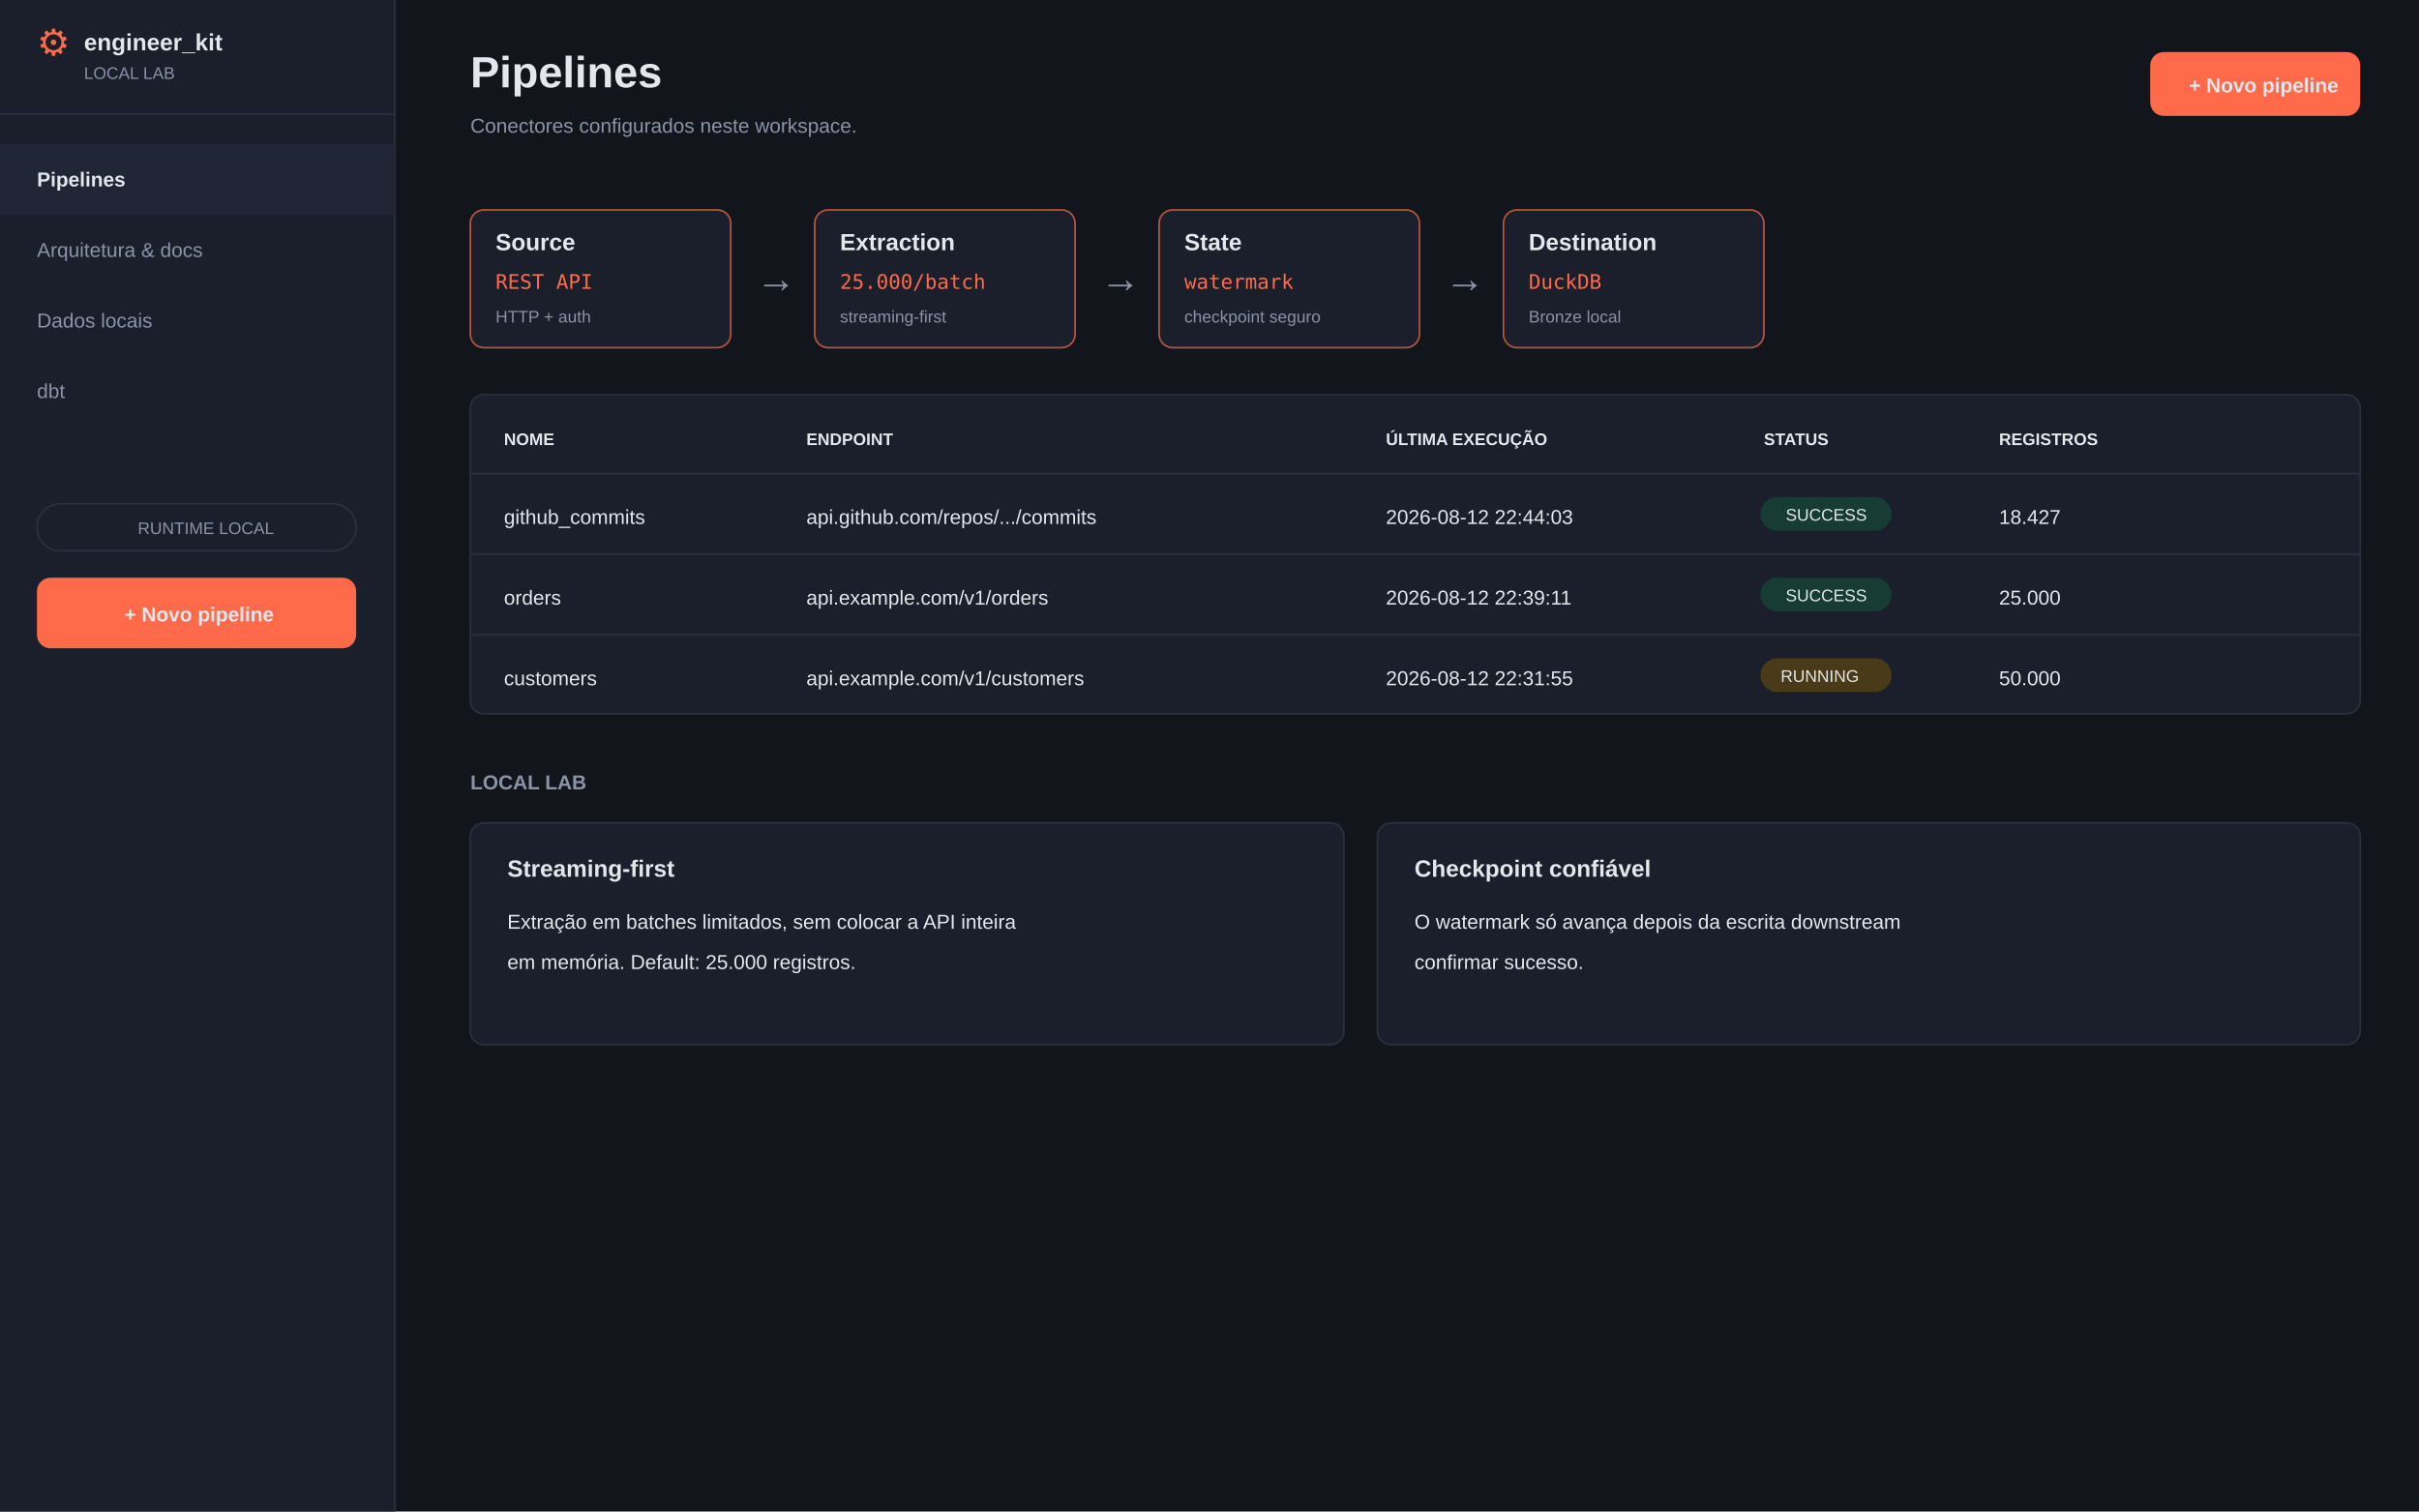
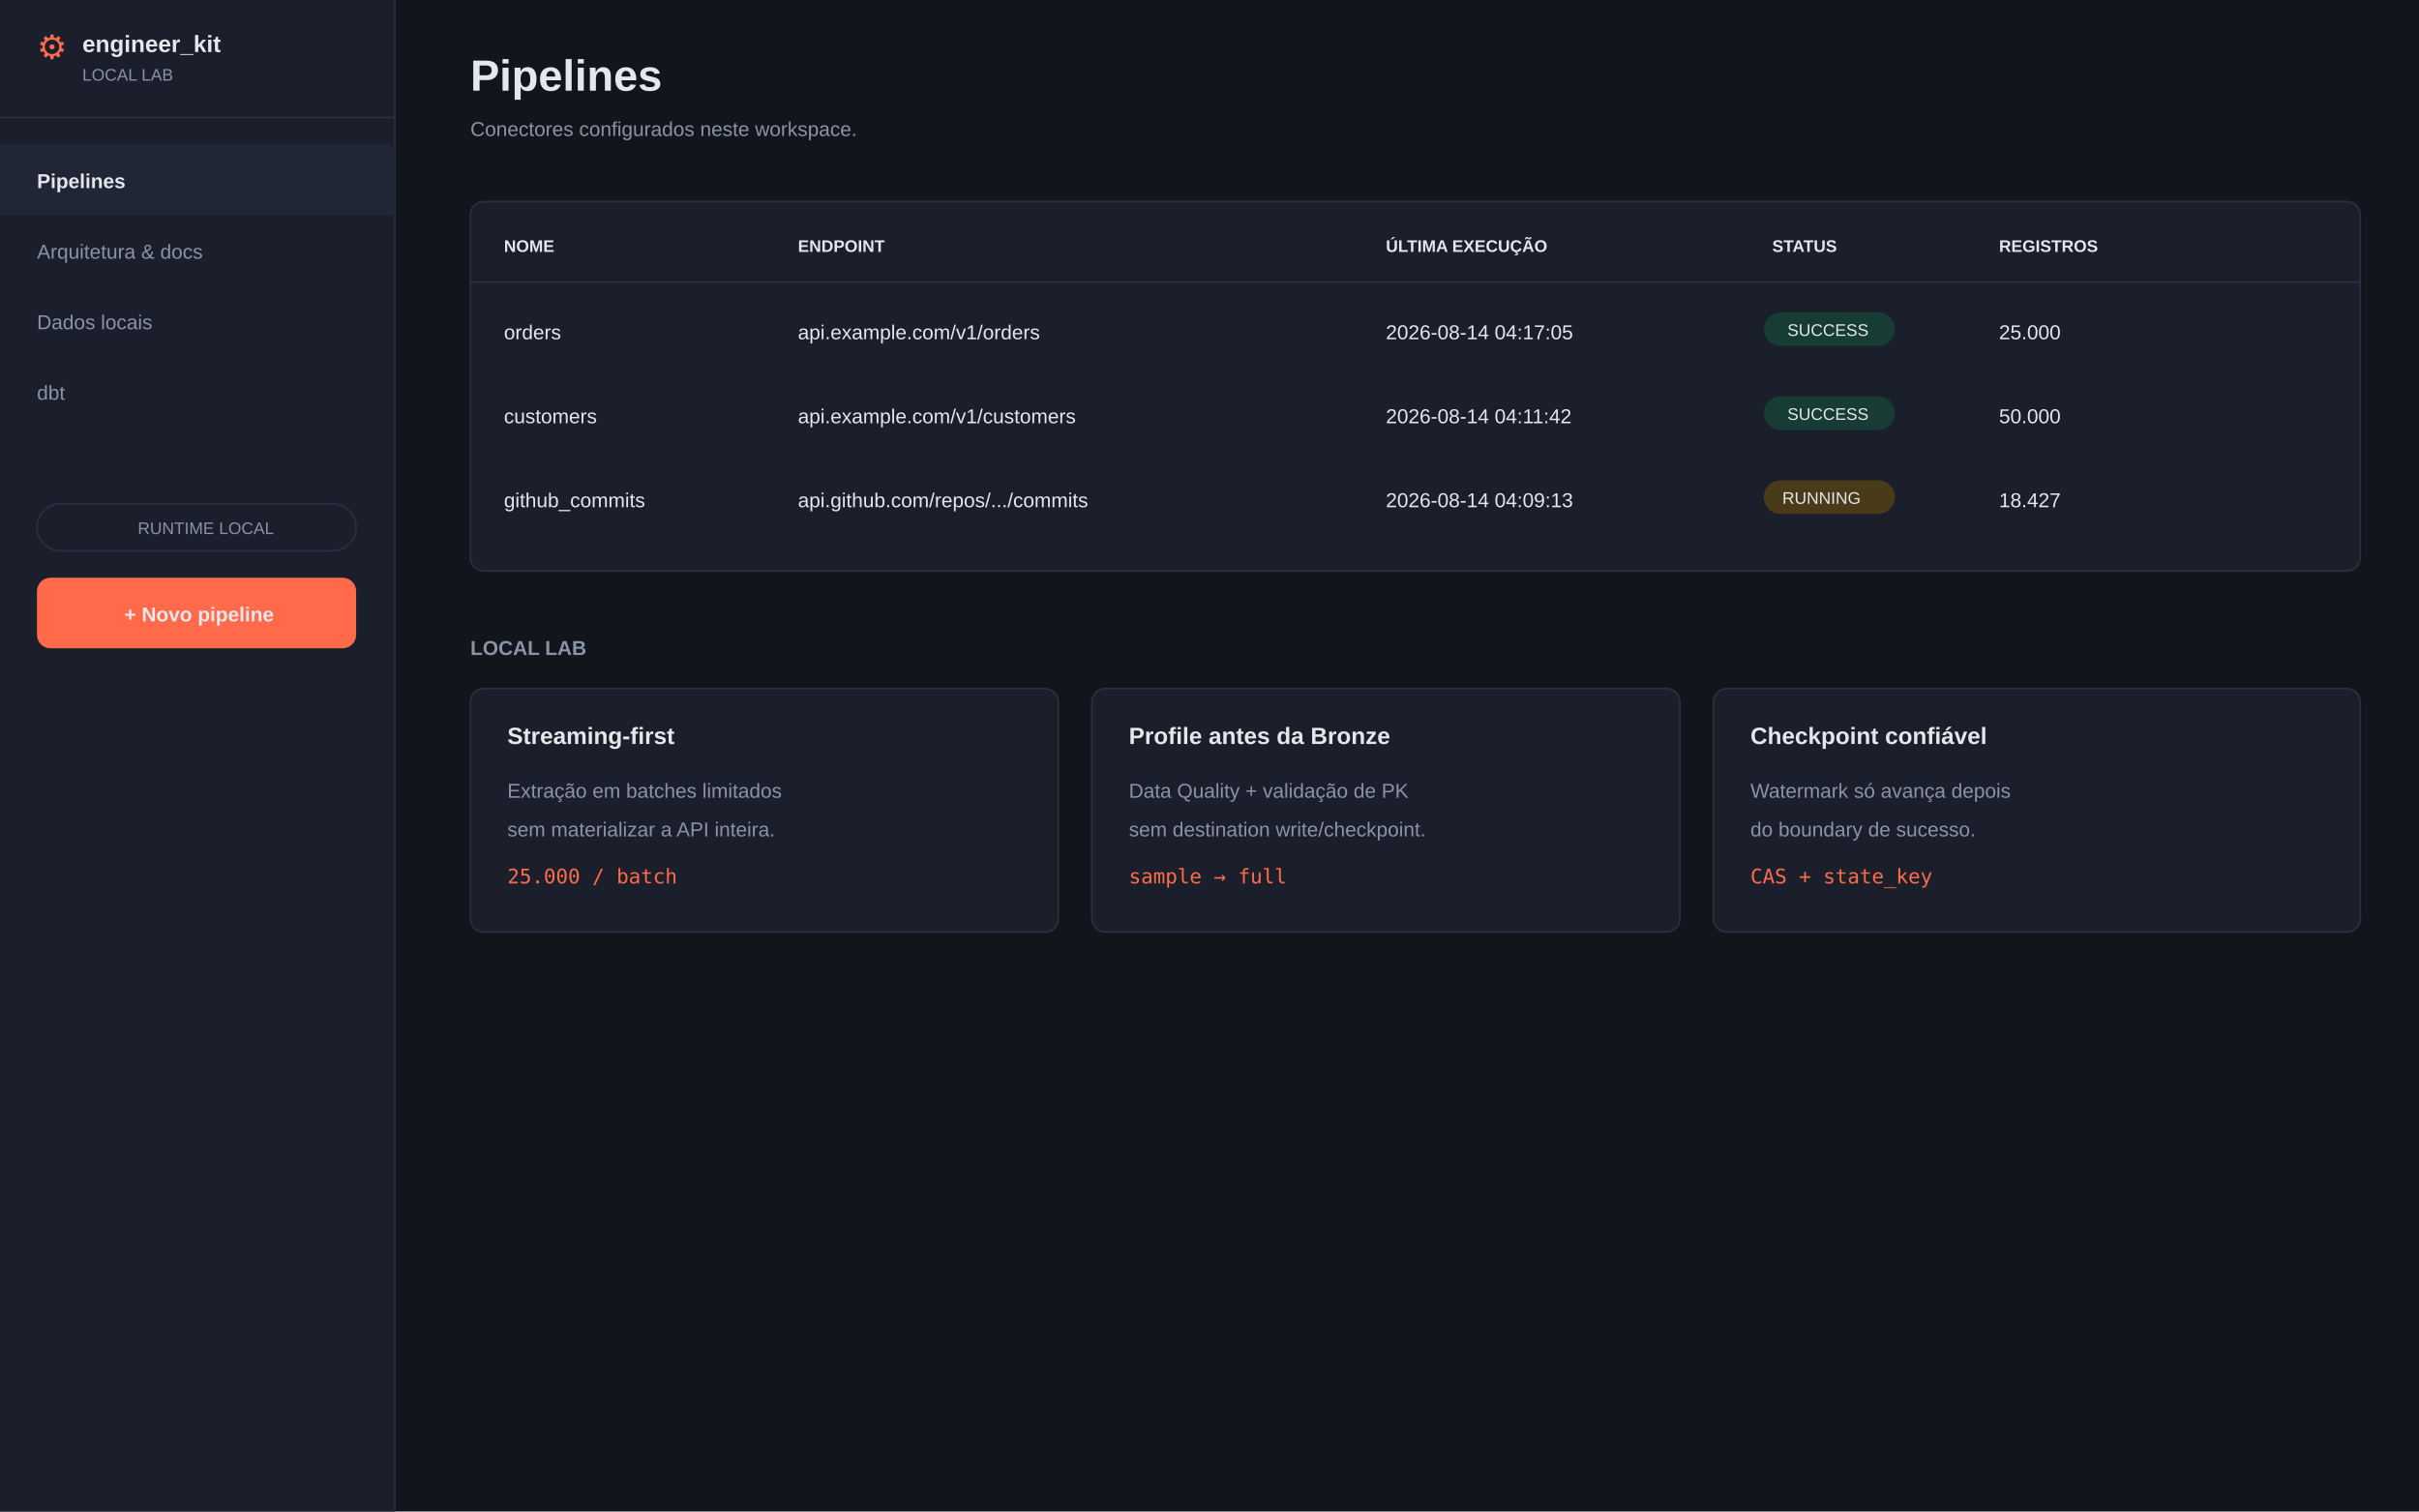
<svg xmlns="http://www.w3.org/2000/svg" width="1440" height="900" viewBox="0 0 1440 900">
  <rect width="1440" height="900" fill="#12151c" />
  <rect width="235" height="900" fill="#1a1f2b" />
-   <line x1="235" y1="0" x2="235" y2="900" stroke="#2a3040" />
-   <text x="22" y="33" class="accent" font-size="22">⚙</text>
-   <text x="50" y="30" class="h">engineer_kit</text>
-   <text x="50" y="47" class="tiny dim">LOCAL LAB</text>
-   <line x1="0" y1="68" x2="235" y2="68" stroke="#2a3040" />
+   <line x1="235" x2="235" y2="900" stroke="#2a3040" />
+   <style>text{font-family:-apple-system,BlinkMacSystemFont,"Segoe UI",Arial,sans-serif;fill:#e4e7ec}.dim{fill:#8b93a7}.accent{fill:#ff6b4a}.small{font-size:12px}.tiny{font-size:10px}.title{font-size:26px;font-weight:700}.h{font-size:14px;font-weight:700}.panel{fill:#1a1f2b;stroke:#2a3040}.line{stroke:#2a3040}.mono{font-family:Consolas,monospace}</style>
+   <text x="22" y="35" class="accent" font-size="20">⚙</text>
+   <text x="49" y="31" class="h">engineer_kit</text>
+   <text x="49" y="48" class="tiny dim">LOCAL LAB</text>
+   <line x1="0" x2="235" y1="70" y2="70" stroke="#2a3040" />
  <rect x="0" y="86" width="235" height="42" fill="#202635" />
-   <text x="22" y="111" class="small" font-weight="700">Pipelines</text>
-   <text x="22" y="153" class="small dim">Arquitetura &amp; docs</text>
-   <text x="22" y="195" class="small dim">Dados locais</text>
-   <text x="22" y="237" class="small dim">dbt</text>
+   <text x="22" y="112" class="small" font-weight="700">Pipelines</text>
+   <text x="22" y="154" class="small dim">Arquitetura &amp; docs</text>
+   <text x="22" y="196" class="small dim">Dados locais</text>
+   <text x="22" y="238" class="small dim">dbt</text>
  <rect x="22" y="300" width="190" height="28" rx="14" fill="none" stroke="#2a3040" />
  <text x="82" y="318" class="tiny dim">RUNTIME LOCAL</text>
  <rect x="22" y="344" width="190" height="42" rx="8" fill="#ff6b4a" />
  <text x="74" y="370" class="small" font-weight="700" fill="#fff">+ Novo pipeline</text>
-   <text x="280" y="52" class="title">Pipelines</text>
-   <text x="280" y="79" class="small dim">Conectores configurados neste workspace.</text>
-   <rect x="1280" y="31" width="125" height="38" rx="8" fill="#ff6b4a" />
-   <text x="1303" y="55" class="small" font-weight="700">+ Novo pipeline</text>
-   <g transform="translate(280,125)">
-     <rect class="node" width="155" height="82" rx="8" />
-     <text x="15" y="24" class="h">Source</text>
-     <text x="15" y="47" class="small mono accent">REST API</text>
-     <text x="15" y="67" class="tiny dim">HTTP + auth</text>
-     <text x="170" y="49" class="dim" font-size="24">→</text>
-     <g transform="translate(205,0)">
-       <rect class="node" width="155" height="82" rx="8" />
-       <text x="15" y="24" class="h">Extraction</text>
-       <text x="15" y="47" class="small mono accent">25.000/batch</text>
-       <text x="15" y="67" class="tiny dim">streaming-first</text>
-     </g>
-     <text x="375" y="49" class="dim" font-size="24">→</text>
-     <g transform="translate(410,0)">
-       <rect class="node" width="155" height="82" rx="8" />
-       <text x="15" y="24" class="h">State</text>
-       <text x="15" y="47" class="small mono accent">watermark</text>
-       <text x="15" y="67" class="tiny dim">checkpoint seguro</text>
-     </g>
-     <text x="580" y="49" class="dim" font-size="24">→</text>
-     <g transform="translate(615,0)">
-       <rect class="node" width="155" height="82" rx="8" />
-       <text x="15" y="24" class="h">Destination</text>
-       <text x="15" y="47" class="small mono accent">DuckDB</text>
-       <text x="15" y="67" class="tiny dim">Bronze local</text>
-     </g>
+   <text x="280" y="54" class="title">Pipelines</text>
+   <text x="280" y="81" class="small dim">Conectores configurados neste workspace.</text>
+   <rect x="280" y="120" width="1125" height="220" rx="8" class="panel" />
+   <g class="tiny dim" font-weight="700">
+     <text x="300" y="150">NOME</text>
+     <text x="475" y="150">ENDPOINT</text>
+     <text x="825" y="150">ÚLTIMA EXECUÇÃO</text>
+     <text x="1055" y="150">STATUS</text>
+     <text x="1190" y="150">REGISTROS</text>
  </g>
-   <rect x="280" y="235" width="1125" height="190" rx="8" class="panel" />
-   <g class="tiny dim" font-weight="700">
-     <text x="300" y="265">NOME</text>
-     <text x="480" y="265">ENDPOINT</text>
-     <text x="825" y="265">ÚLTIMA EXECUÇÃO</text>
-     <text x="1050" y="265">STATUS</text>
-     <text x="1190" y="265">REGISTROS</text>
-   </g>
-   <line x1="280" y1="282" x2="1405" y2="282" class="line" />
-   <line x1="280" y1="330" x2="1405" y2="330" class="line" />
-   <line x1="280" y1="378" x2="1405" y2="378" class="line" />
+   <line x1="280" y1="168" x2="1405" y2="168" class="line" />
  <g class="small">
-     <text x="300" y="312">github_commits</text>
-     <text x="480" y="312">api.github.com/repos/.../commits</text>
-     <text x="825" y="312">2026-08-12 22:44:03</text>
-     <text x="1190" y="312">18.427</text>
-     <text x="300" y="360">orders</text>
-     <text x="480" y="360">api.example.com/v1/orders</text>
-     <text x="825" y="360">2026-08-12 22:39:11</text>
-     <text x="1190" y="360">25.000</text>
-     <text x="300" y="408">customers</text>
-     <text x="480" y="408">api.example.com/v1/customers</text>
-     <text x="825" y="408">2026-08-12 22:31:55</text>
-     <text x="1190" y="408">50.000</text>
+     <text x="300" y="202">orders</text>
+     <text x="475" y="202">api.example.com/v1/orders</text>
+     <text x="825" y="202">2026-08-14 04:17:05</text>
+     <text x="1190" y="202">25.000</text>
+     <text x="300" y="252">customers</text>
+     <text x="475" y="252">api.example.com/v1/customers</text>
+     <text x="825" y="252">2026-08-14 04:11:42</text>
+     <text x="1190" y="252">50.000</text>
+     <text x="300" y="302">github_commits</text>
+     <text x="475" y="302">api.github.com/repos/.../commits</text>
+     <text x="825" y="302">2026-08-14 04:09:13</text>
+     <text x="1190" y="302">18.427</text>
  </g>
  <g>
-     <rect x="1048" y="296" width="78" height="20" rx="10" fill="#173c34" />
-     <text x="1063" y="310" class="tiny" fill="#3ecf8e">SUCCESS</text>
-     <rect x="1048" y="344" width="78" height="20" rx="10" fill="#173c34" />
-     <text x="1063" y="358" class="tiny" fill="#3ecf8e">SUCCESS</text>
-     <rect x="1048" y="392" width="78" height="20" rx="10" fill="#4a3b18" />
-     <text x="1060" y="406" class="tiny" fill="#f5b942">RUNNING</text>
+     <rect x="1050" y="186" width="78" height="20" rx="10" fill="#173c34" />
+     <text x="1064" y="200" class="tiny" fill="#3ecf8e">SUCCESS</text>
+     <rect x="1050" y="236" width="78" height="20" rx="10" fill="#173c34" />
+     <text x="1064" y="250" class="tiny" fill="#3ecf8e">SUCCESS</text>
+     <rect x="1050" y="286" width="78" height="20" rx="10" fill="#4a3b18" />
+     <text x="1061" y="300" class="tiny" fill="#f5b942">RUNNING</text>
  </g>
-   <text x="280" y="470" class="small dim" font-weight="700">LOCAL LAB</text>
-   <rect x="280" y="490" width="520" height="132" rx="8" class="panel" />
-   <text x="302" y="522" class="h">Streaming-first</text>
-   <text x="302" y="553" class="small">Extração em batches limitados, sem colocar a API inteira</text>
-   <text x="302" y="577" class="small">em memória. Default: 25.000 registros.</text>
-   <rect x="820" y="490" width="585" height="132" rx="8" class="panel" />
-   <text x="842" y="522" class="h">Checkpoint confiável</text>
-   <text x="842" y="553" class="small">O watermark só avança depois da escrita downstream</text>
-   <text x="842" y="577" class="small">confirmar sucesso.</text>
-   <style>text{font-family:-apple-system,BlinkMacSystemFont,"Segoe UI",Arial,sans-serif;fill:#e4e7ec}.dim{fill:#8b93a7}.accent{fill:#ff6b4a}.small{font-size:12px}.tiny{font-size:10px}.title{font-size:26px;font-weight:700}.h{font-size:14px;font-weight:700}.mono{font-family:Consolas,monospace}.panel{fill:#1a1f2b;stroke:#2a3040}.node{fill:#1a1f2b;stroke:#b75543}.line{stroke:#2a3040}</style>
+   <text x="280" y="390" class="small dim" font-weight="700">LOCAL LAB</text>
+   <rect x="280" y="410" width="350" height="145" rx="8" class="panel" />
+   <text x="302" y="443" class="h">Streaming-first</text>
+   <text x="302" y="475" class="small dim">Extração em batches limitados</text>
+   <text x="302" y="498" class="small dim">sem materializar a API inteira.</text>
+   <text x="302" y="526" class="small mono accent">25.000 / batch</text>
+   <rect x="650" y="410" width="350" height="145" rx="8" class="panel" />
+   <text x="672" y="443" class="h">Profile antes da Bronze</text>
+   <text x="672" y="475" class="small dim">Data Quality + validação de PK</text>
+   <text x="672" y="498" class="small dim">sem destination write/checkpoint.</text>
+   <text x="672" y="526" class="small mono accent">sample → full</text>
+   <rect x="1020" y="410" width="385" height="145" rx="8" class="panel" />
+   <text x="1042" y="443" class="h">Checkpoint confiável</text>
+   <text x="1042" y="475" class="small dim">Watermark só avança depois</text>
+   <text x="1042" y="498" class="small dim">do boundary de sucesso.</text>
+   <text x="1042" y="526" class="small mono accent">CAS + state_key</text>
</svg>
